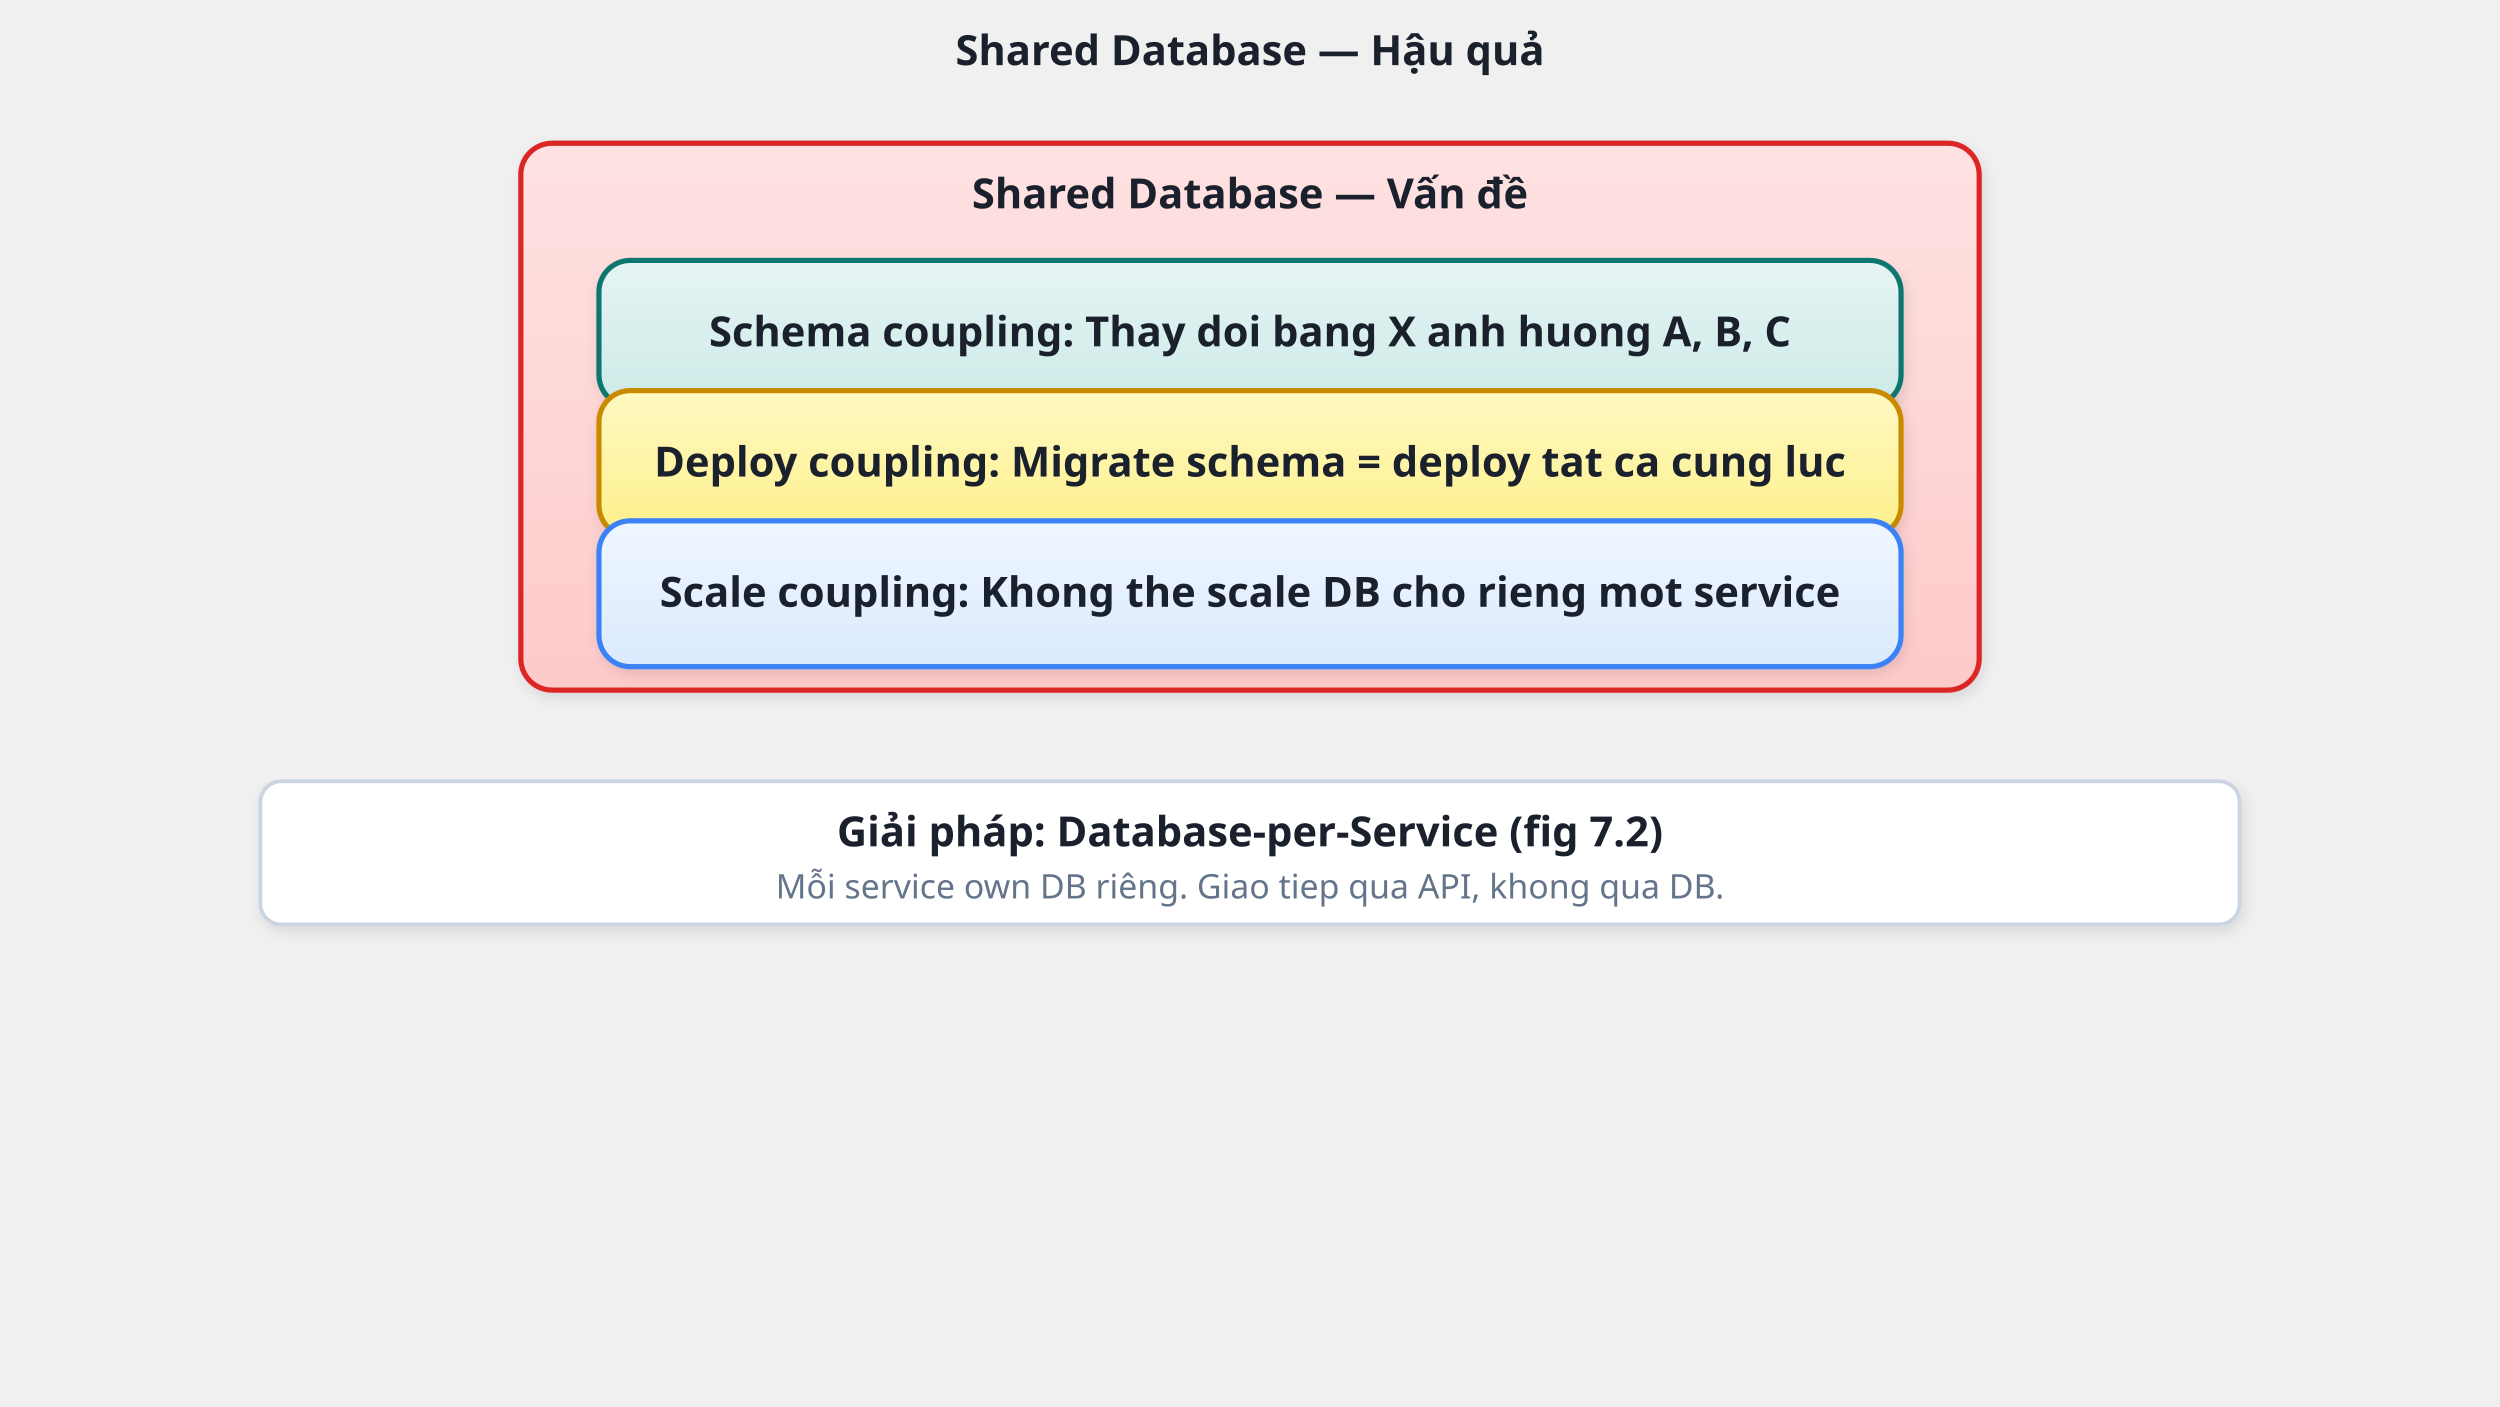
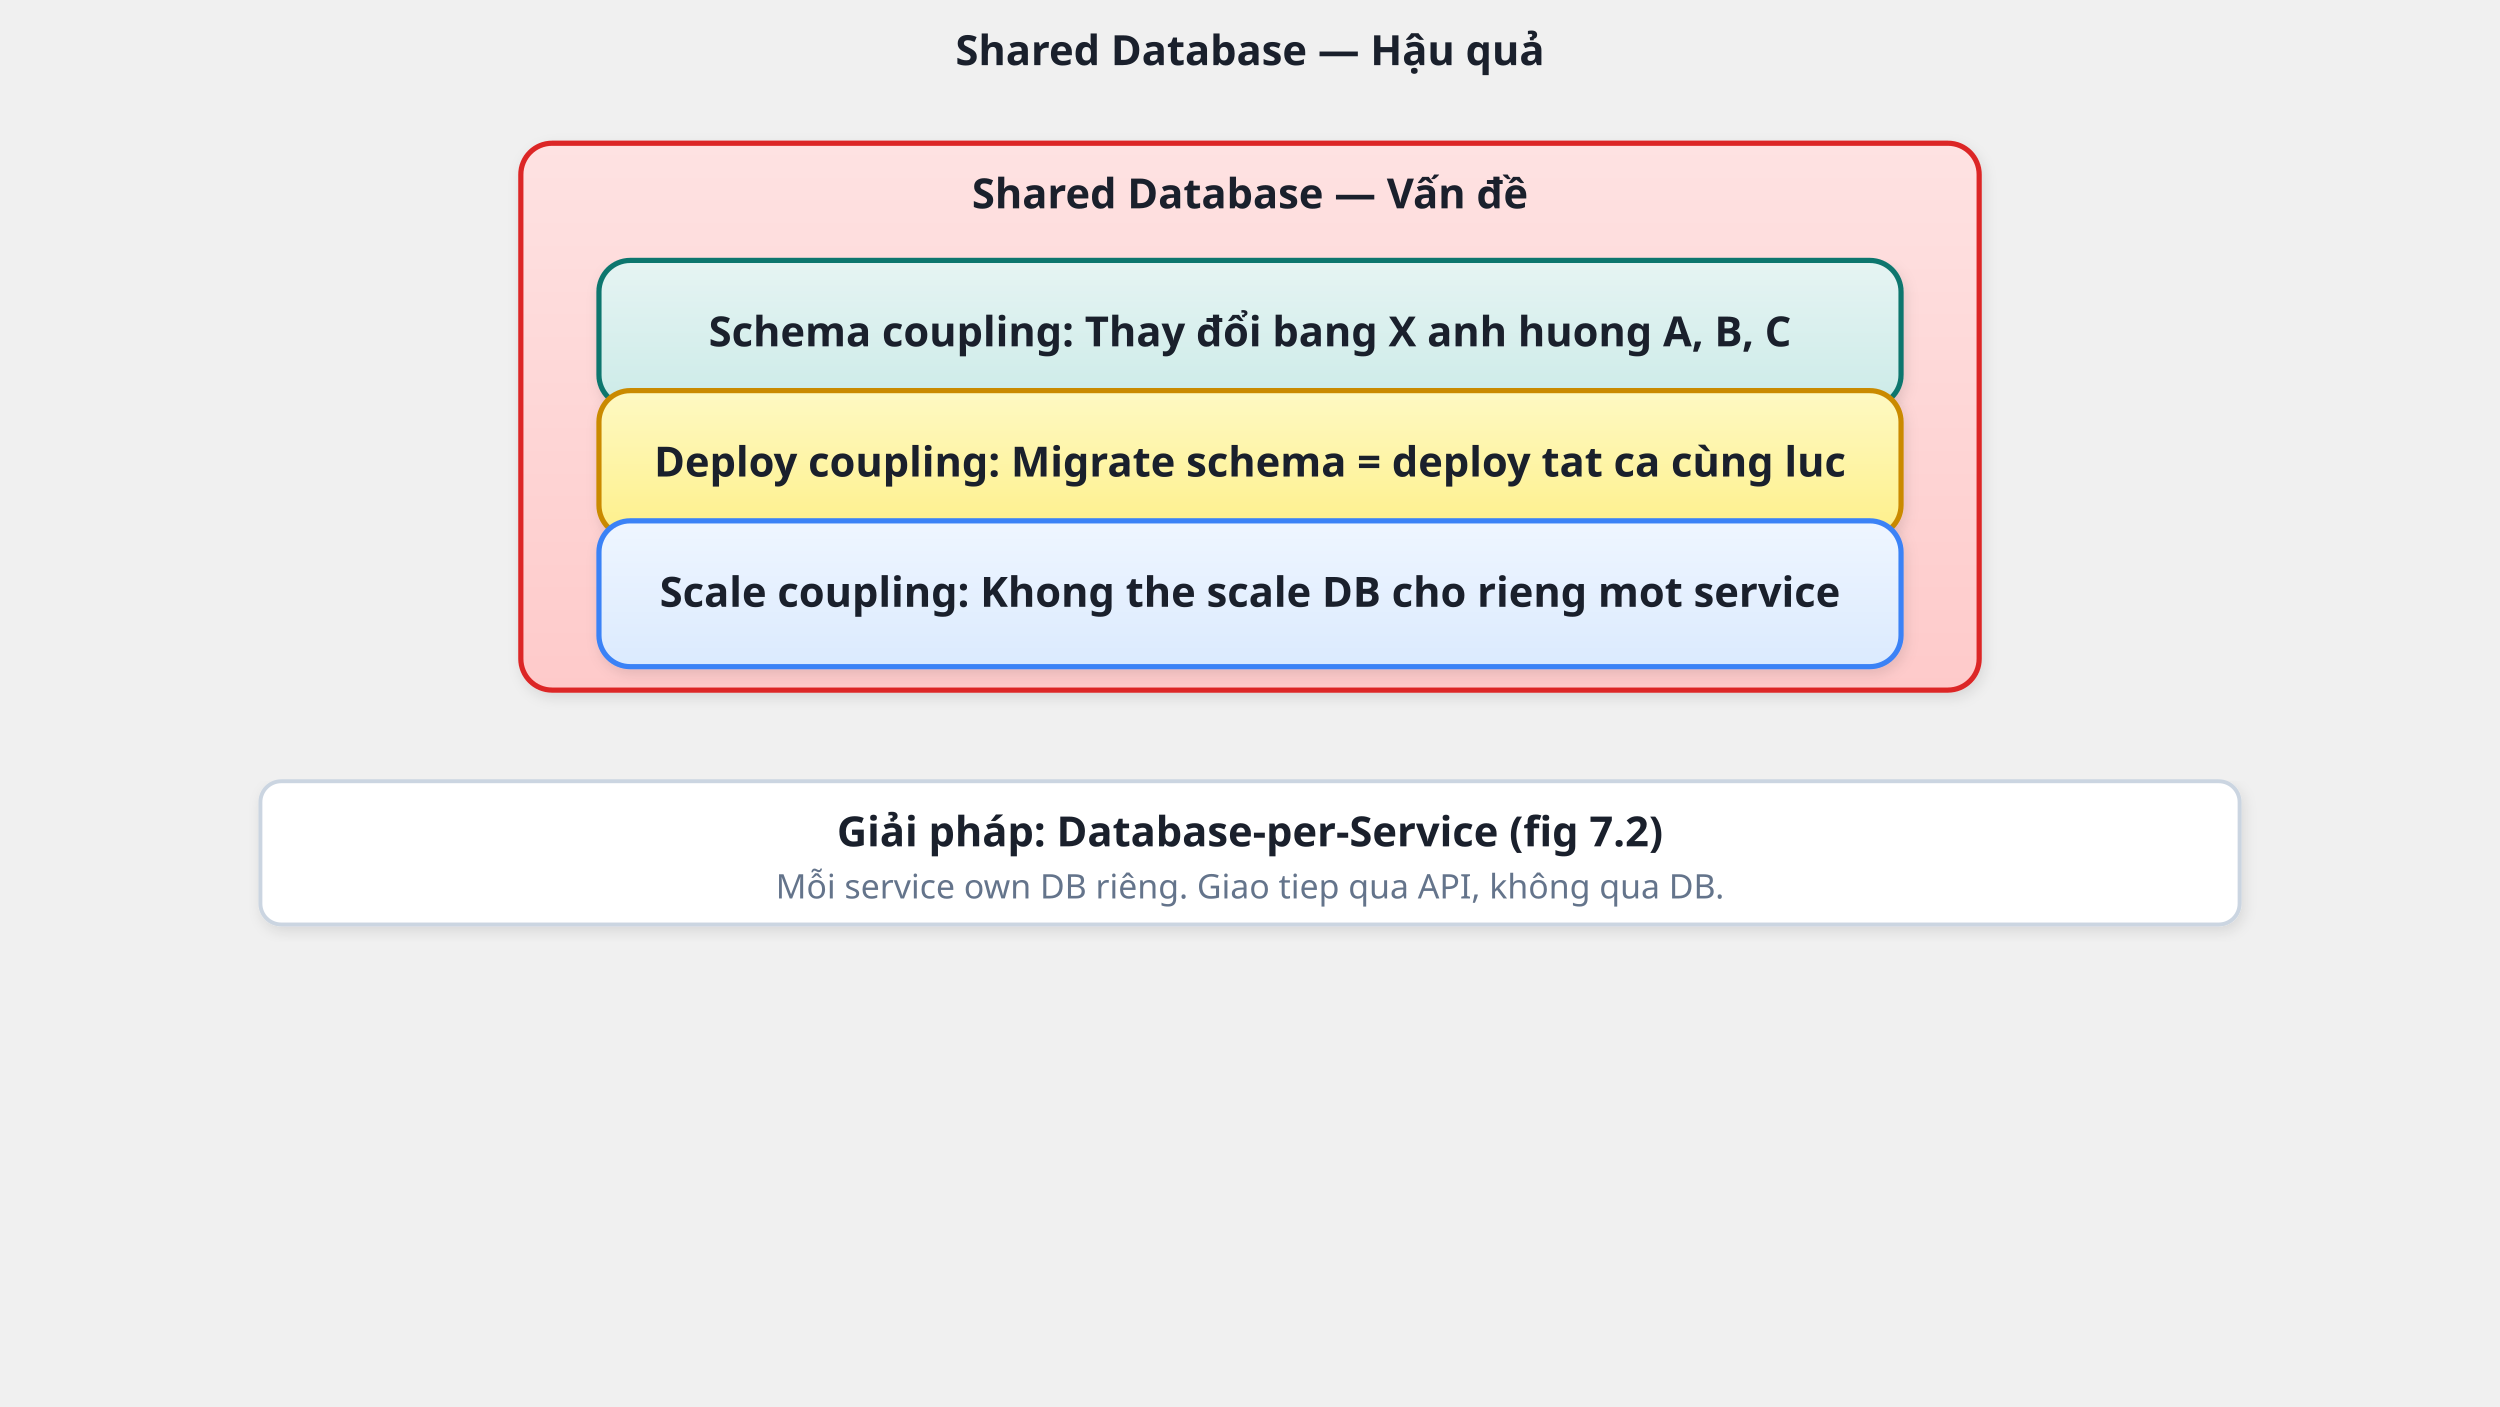
<svg xmlns="http://www.w3.org/2000/svg" viewBox="0 0 960 540" width="100%" height="100%">
  <defs>
    <marker id="arrowhead" markerWidth="10" markerHeight="7" refX="9" refY="3.5" orient="auto">
      <polygon points="0 0, 10 3.5, 0 7" fill="#64748b" />
    </marker>
    <marker id="arrowhead-danger" markerWidth="10" markerHeight="7" refX="9" refY="3.5" orient="auto">
      <polygon points="0 0, 10 3.5, 0 7" fill="#dc2626" />
    </marker>
    <filter id="shadow" x="-4%" y="-4%" width="108%" height="116%">
      <feDropShadow dx="1" dy="2" stdDeviation="2.5" flood-color="#0000001a" />
    </filter>
    <linearGradient id="grad-service" x1="0" y1="0" x2="0" y2="1">
      <stop offset="0%" stop-color="#e6f4f3" />
      <stop offset="100%" stop-color="#ccebe8" />
    </linearGradient>
    <linearGradient id="grad-storage" x1="0" y1="0" x2="0" y2="1">
      <stop offset="0%" stop-color="#dbeafe" />
      <stop offset="100%" stop-color="#bfdbfe" />
    </linearGradient>
    <linearGradient id="grad-event" x1="0" y1="0" x2="0" y2="1">
      <stop offset="0%" stop-color="#fef9c3" />
      <stop offset="100%" stop-color="#fef08a" />
    </linearGradient>
    <linearGradient id="grad-success" x1="0" y1="0" x2="0" y2="1">
      <stop offset="0%" stop-color="#dcfce7" />
      <stop offset="100%" stop-color="#bbf7d0" />
    </linearGradient>
    <linearGradient id="grad-danger" x1="0" y1="0" x2="0" y2="1">
      <stop offset="0%" stop-color="#fee2e2" />
      <stop offset="100%" stop-color="#fecaca" />
    </linearGradient>
    <linearGradient id="grad-warning" x1="0" y1="0" x2="0" y2="1">
      <stop offset="0%" stop-color="#fff7ed" />
      <stop offset="100%" stop-color="#ffedd5" />
    </linearGradient>
    <linearGradient id="grad-info" x1="0" y1="0" x2="0" y2="1">
      <stop offset="0%" stop-color="#eff6ff" />
      <stop offset="100%" stop-color="#dbeafe" />
    </linearGradient>
    <linearGradient id="grad-highlight" x1="0" y1="0" x2="0" y2="1">
      <stop offset="0%" stop-color="#f5f3ff" />
      <stop offset="100%" stop-color="#ede9fe" />
    </linearGradient>
    <linearGradient id="grad-legacy" x1="0" y1="0" x2="0" y2="1">
      <stop offset="0%" stop-color="#f3f4f6" />
      <stop offset="100%" stop-color="#e5e7eb" />
    </linearGradient>
  </defs>
  <style>
    text {
      font-family: 'Segoe UI', system-ui, -apple-system, sans-serif;
      font-size: 14px;
      fill: #1a202c;
    }
    .title { font-weight: 600; font-size: 16px; }
    .small { font-size: 12px; }
    .subtitle { font-size: 13px; fill: #64748b; }
    .mono { font-family: 'Consolas', 'DejaVu Sans Mono', monospace; font-size: 12px; }

    .cluster { fill: #f8fafc; stroke: #94a3b8; stroke-width: 1.5; stroke-dasharray: 6 3; }
    .service { fill: url(#grad-service); stroke: #0f766e; stroke-width: 2.0; filter: url(#shadow); }
    .storage { fill: url(#grad-storage); stroke: #2563eb; stroke-width: 2.0; filter: url(#shadow); }
    .event   { fill: url(#grad-event);   stroke: #ca8a04;   stroke-width: 2.0; filter: url(#shadow); }
    .success { fill: url(#grad-success); stroke: #16a34a; stroke-width: 2.0; filter: url(#shadow); }
    .danger  { fill: url(#grad-danger);  stroke: #dc2626;  stroke-width: 2.0; filter: url(#shadow); }
    .warning { fill: url(#grad-warning); stroke: #ea580c; stroke-width: 2.0; filter: url(#shadow); }
    .info    { fill: url(#grad-info);    stroke: #3b82f6;    stroke-width: 2.0; filter: url(#shadow); }
    .highlight { fill: url(#grad-highlight); stroke: #7c3aed; stroke-width: 2.0; filter: url(#shadow); }
    .legacy  { fill: url(#grad-legacy);  stroke: #9ca3af;  stroke-width: 1.5; filter: url(#shadow); }
    .note    { fill: #ffffff;    stroke: #cbd5e1;   stroke-width: 1.5; filter: url(#shadow); }
    .step    { fill: #ffffff;    stroke: #94a3b8;         stroke-width: 1.5; filter: url(#shadow); }

    .service-flat { fill: #e6f4f3; stroke: #0f766e; stroke-width: 1.5; }
    .storage-flat { fill: #dbeafe; stroke: #2563eb; stroke-width: 1.5; }
    .event-flat   { fill: #fef9c3;   stroke: #ca8a04;   stroke-width: 1.5; }

    .arrow {
      stroke: #64748b; stroke-width: 1.5; fill: none;
      marker-end: url(#arrowhead);
    }
    .arrow-dashed {
      stroke: #64748b; stroke-width: 1.5; fill: none;
      stroke-dasharray: 6 3; marker-end: url(#arrowhead);
    }
    .arrow-danger {
      stroke: #dc2626; stroke-width: 2.0; fill: none;
      marker-end: url(#arrowhead-danger);
    }
    .arrow-bg { fill: #ffffff; opacity: 0.92; }
    .lifeline {
      stroke: #94a3b8; stroke-width: 1.0;
      stroke-dasharray: 4 3; fill: none;
    }
    .separator {
      stroke: #cbd5e1; stroke-width: 1.0;
    }
  </style>
  <text x="480" y="25" text-anchor="middle" class="title">Shared Database — Hậu quả</text>
  <rect x="200" y="55" width="560" height="210" rx="12" class="danger" />
  <text x="480" y="80" text-anchor="middle" class="title">Shared Database — Vấn đề</text>
  <rect x="230" y="100" width="500" height="56" rx="12" class="service" />
-   <text x="480.0" y="133.0" text-anchor="middle" class="title">Schema coupling: Thay doi bang X anh huong A, B, C</text>
+   <text x="480.0" y="133.0" text-anchor="middle" class="title">Schema coupling: Thay đổi bang X anh huong A, B, C</text>
  <rect x="230" y="150" width="500" height="56" rx="12" class="event" />
-   <text x="480.0" y="183.0" text-anchor="middle" class="title">Deploy coupling: Migrate schema = deploy tat ca cung luc</text>
+   <text x="480.0" y="183.0" text-anchor="middle" class="title">Deploy coupling: Migrate schema = deploy tat ca cùng luc</text>
  <rect x="230" y="200" width="500" height="56" rx="12" class="info" />
  <text x="480.0" y="233.0" text-anchor="middle" class="title">Scale coupling: Khong the scale DB cho rieng mot service</text>
  <rect x="100" y="300" width="760" height="55" rx="8" class="note" />
  <text x="480" y="325" text-anchor="middle" class="title">Giải pháp: Database-per-Service (fig 7.2)</text>
-   <text x="480" y="345" text-anchor="middle" class="subtitle">Mỗi service own DB riêng. Giao tiep qua API, khong qua DB.</text>
+   <text x="480" y="345" text-anchor="middle" class="subtitle">Mỗi service own DB riêng. Giao tiep qua API, không qua DB.</text>
</svg>
